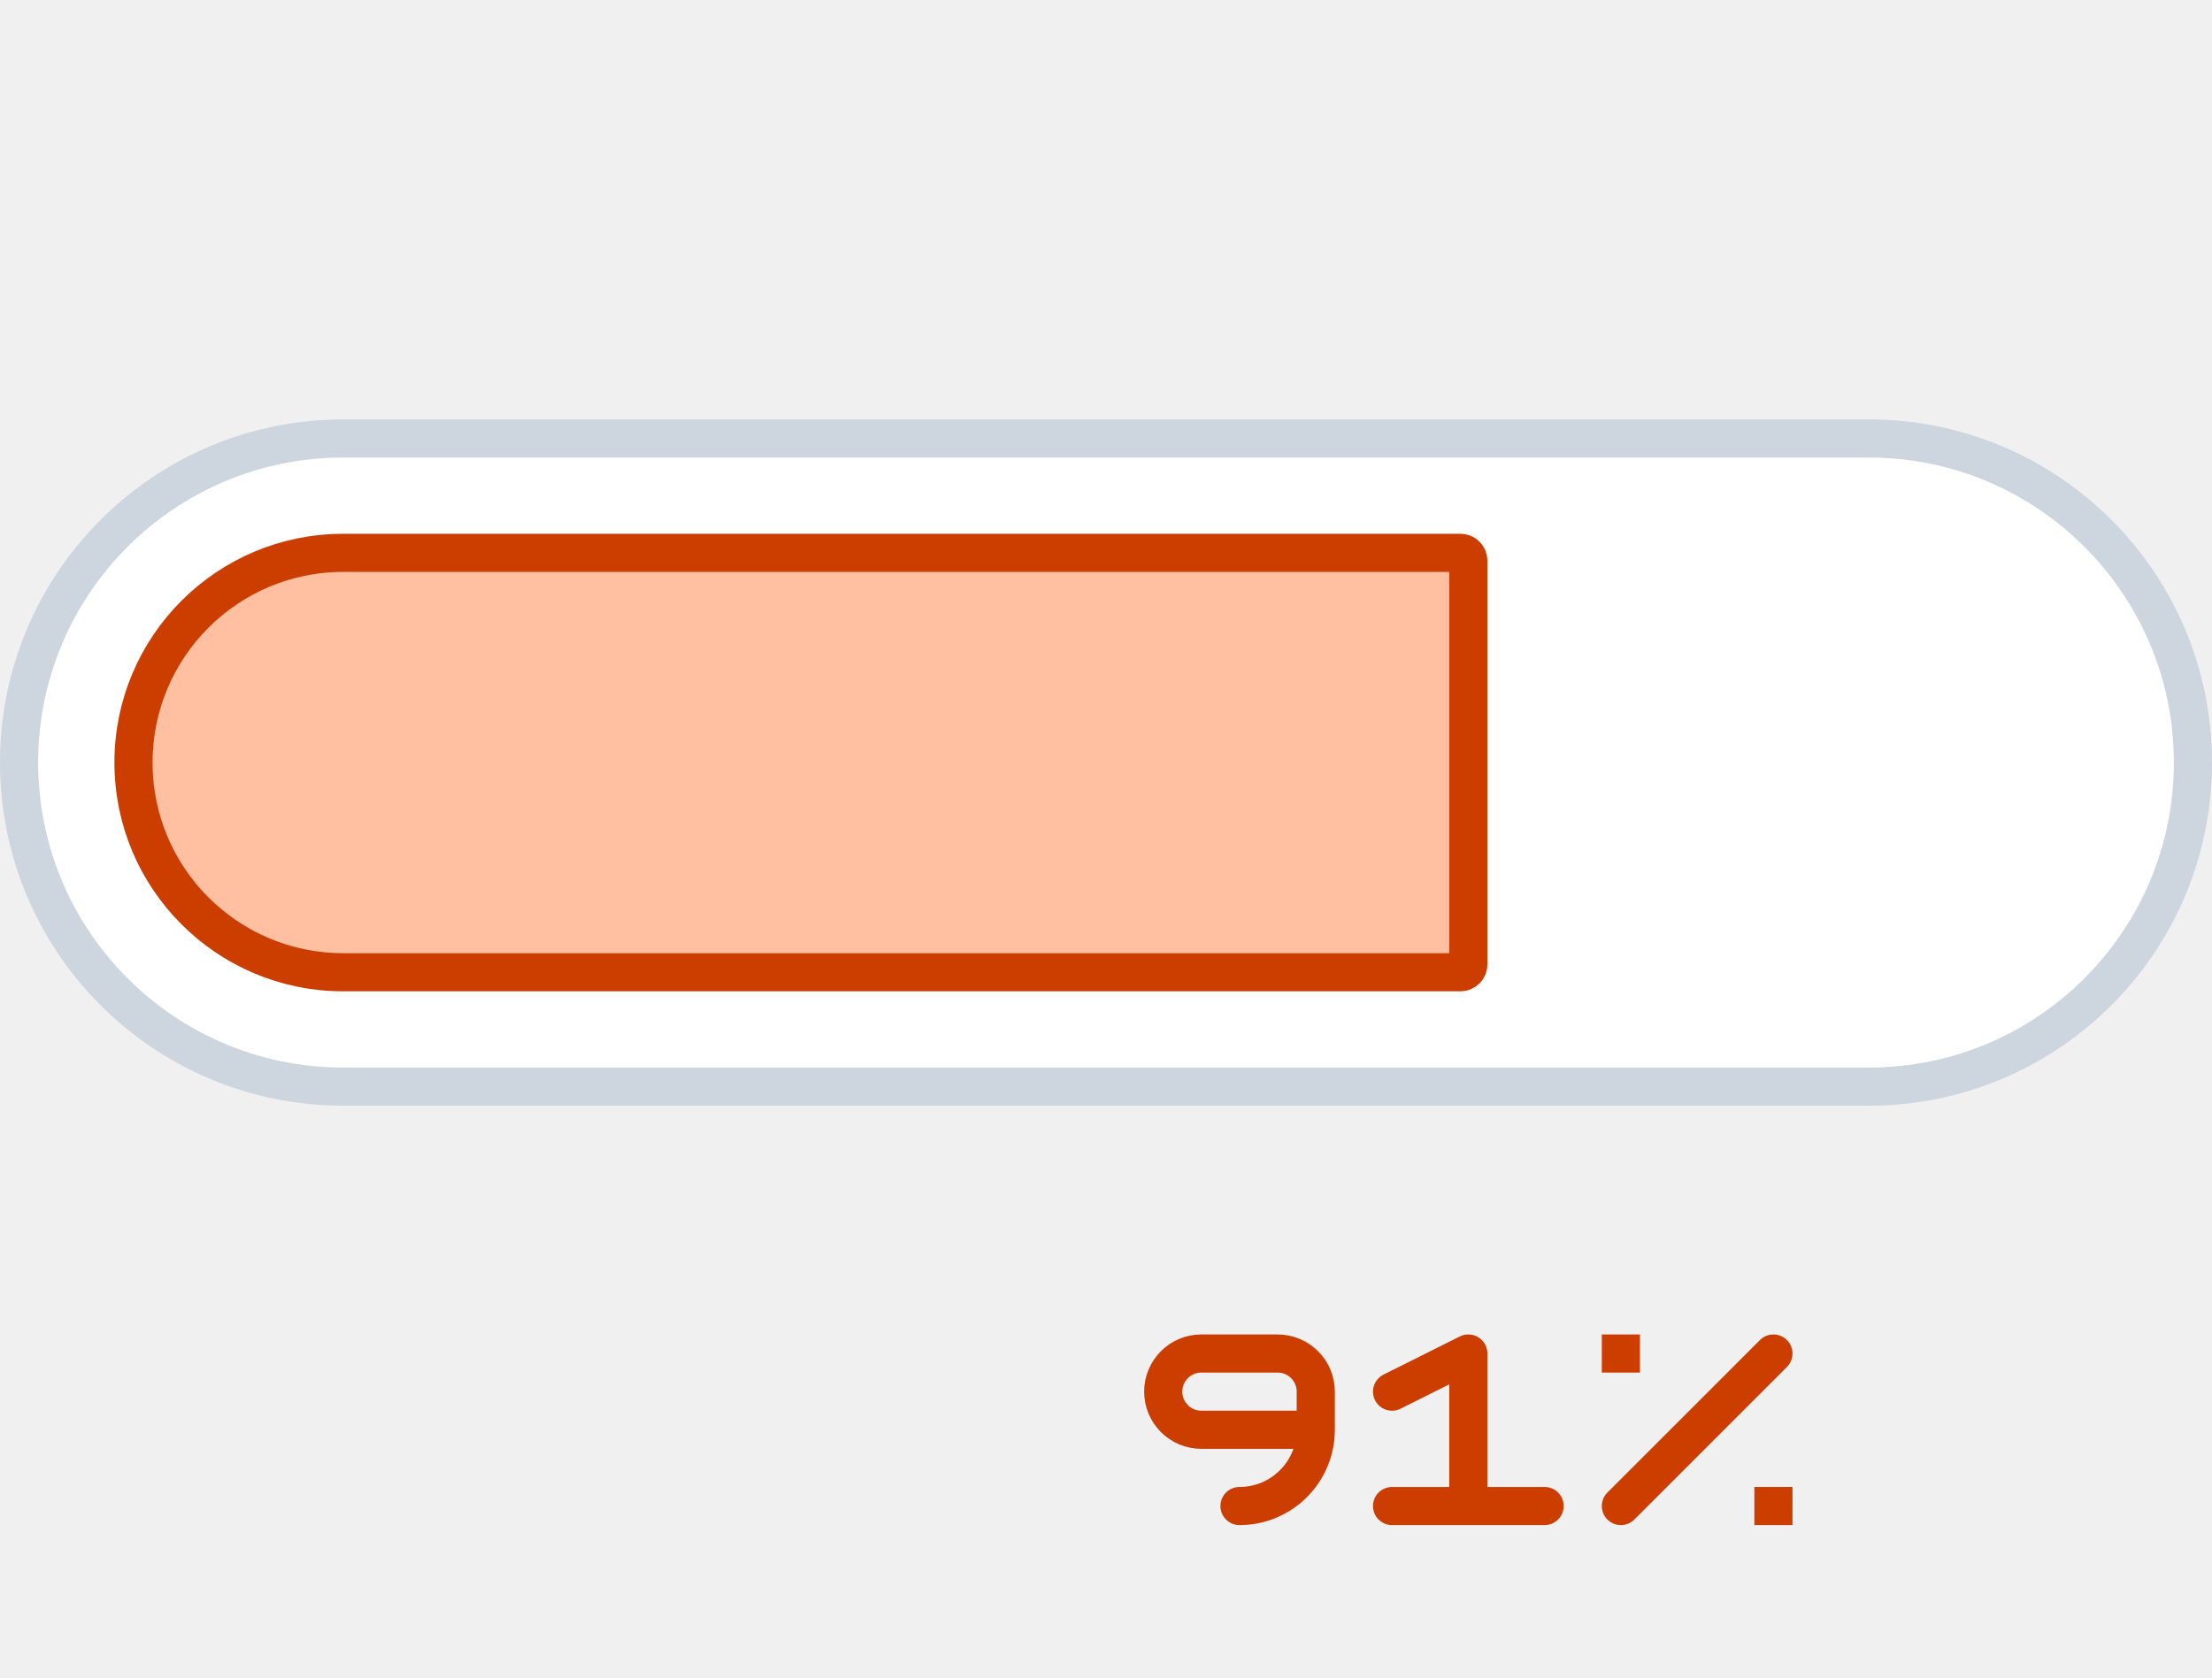
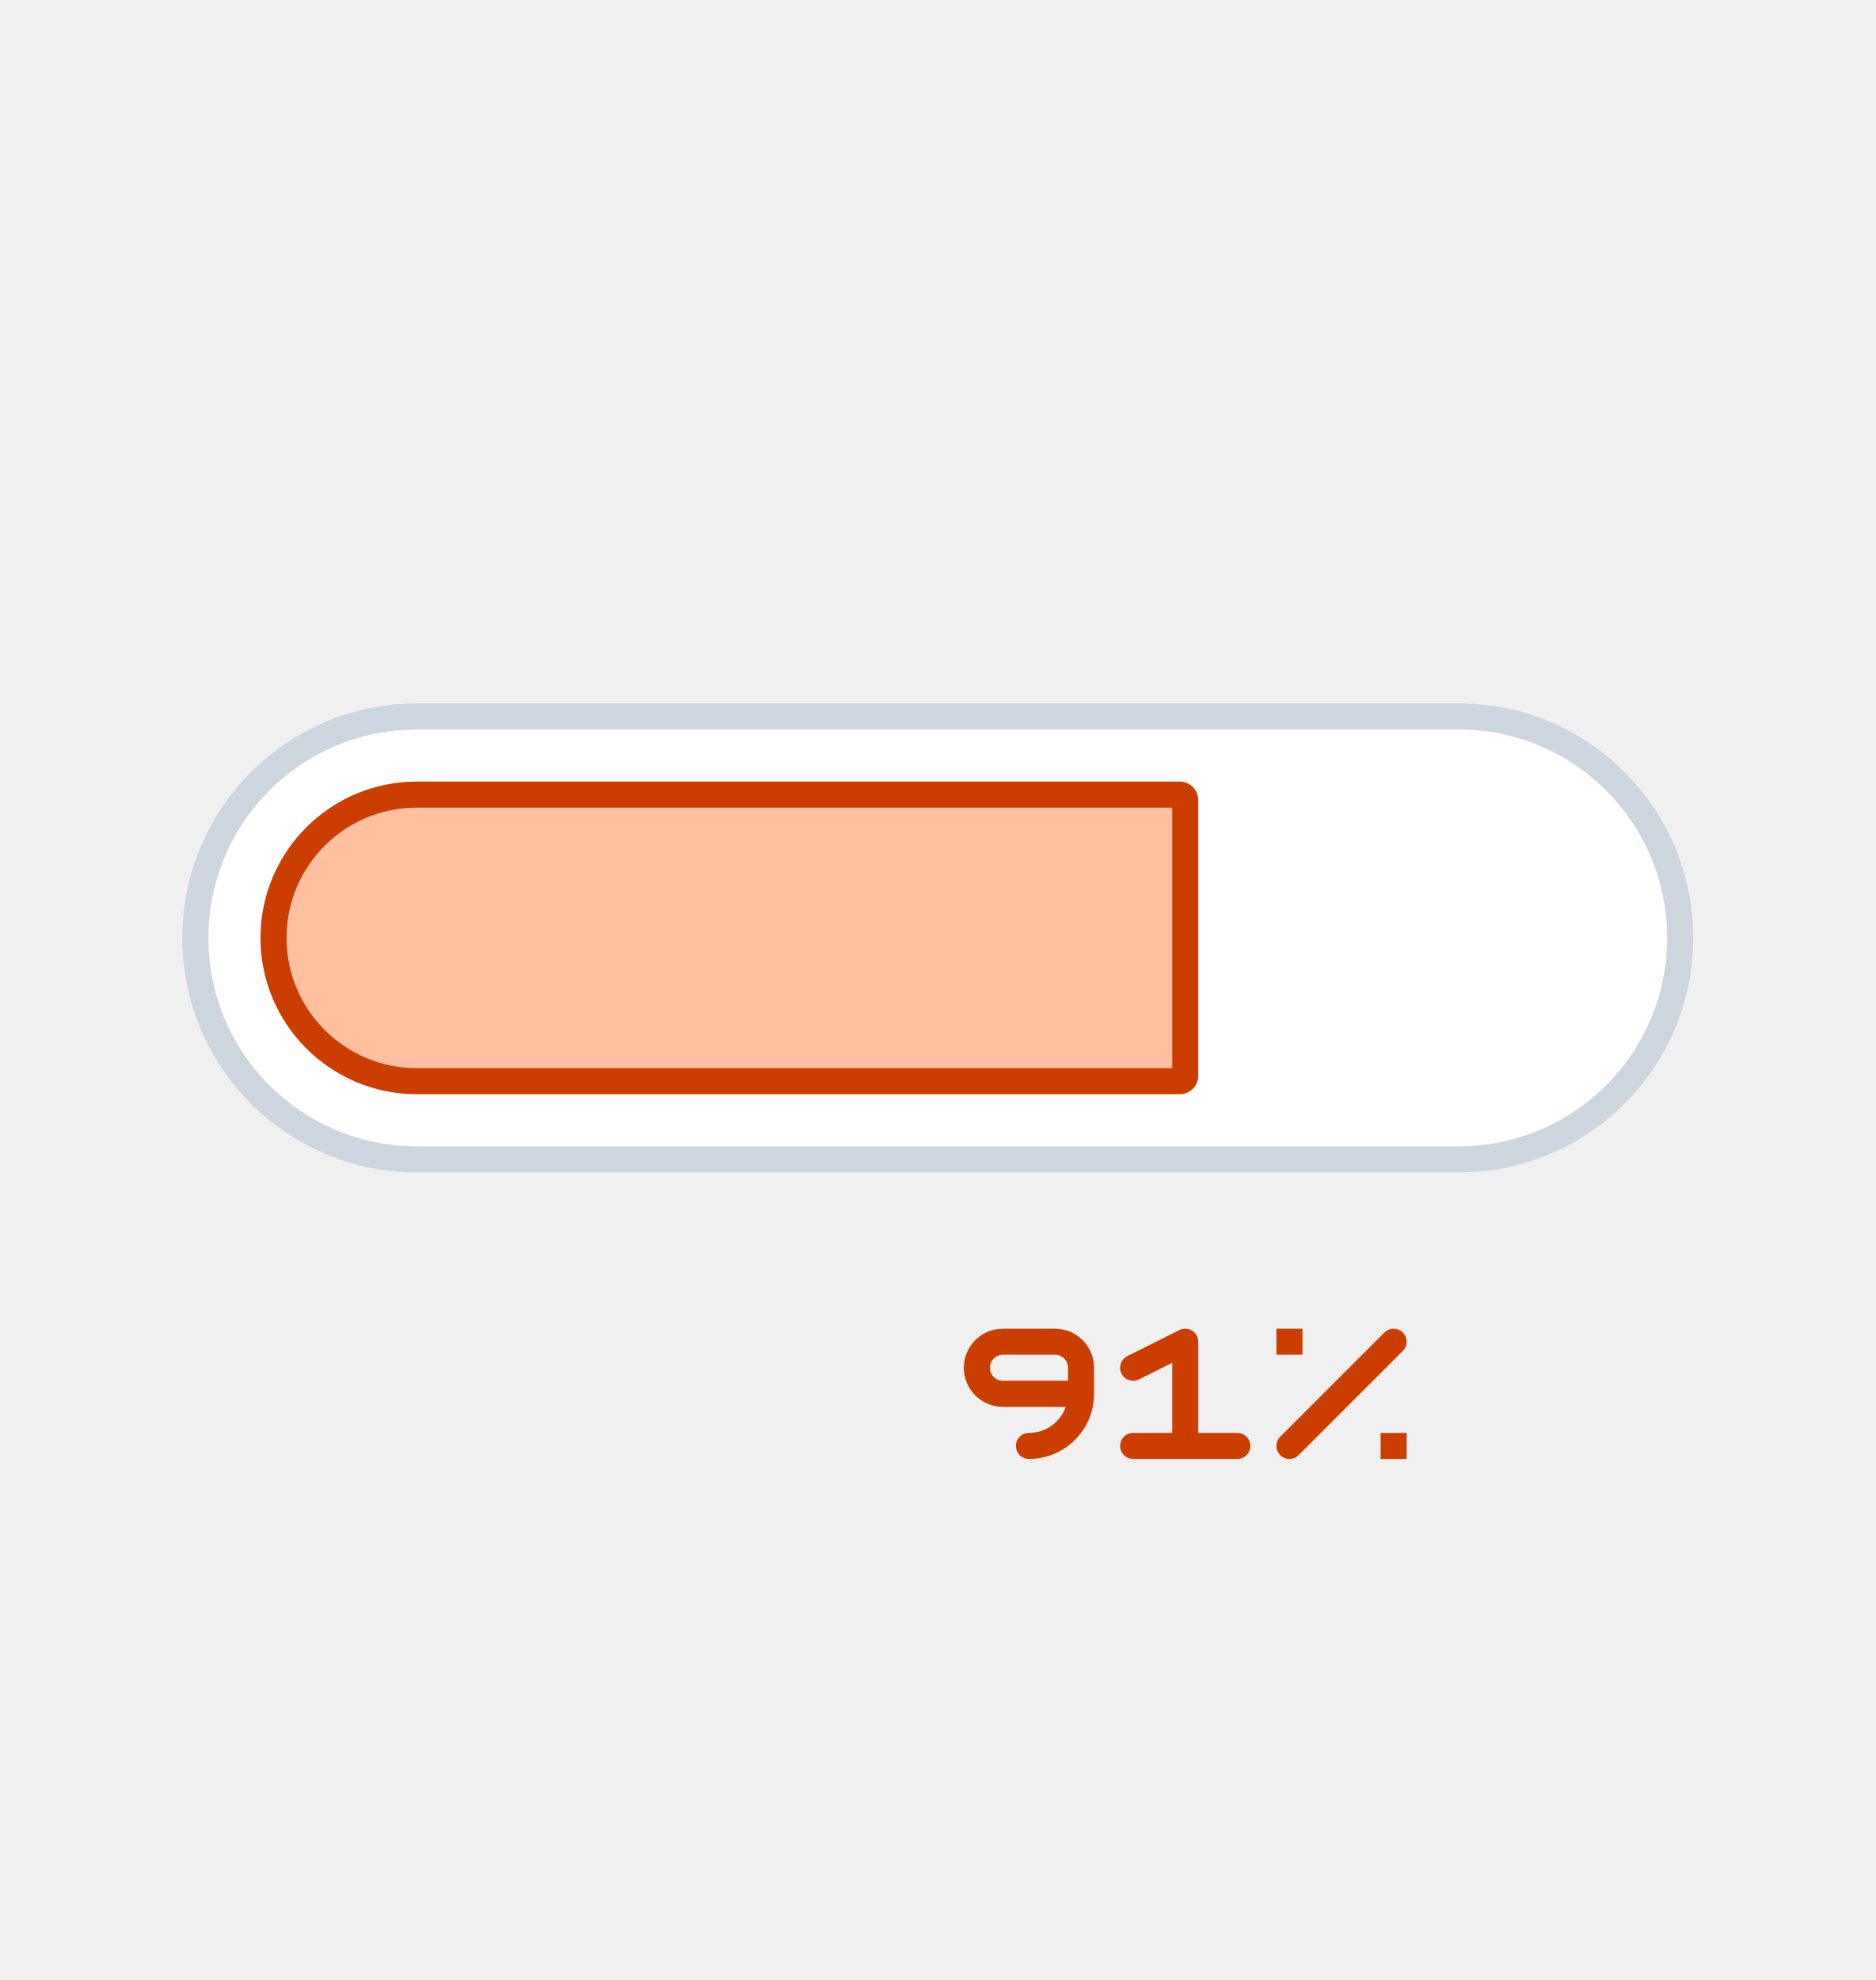
- <svg xmlns="http://www.w3.org/2000/svg" width="58" height="44" fill="none">
-   <rect width="57" height="17" x=".5" y="11.5" fill="#fff" rx="8.5" />
-   <rect width="57" height="17" x=".5" y="11.5" stroke="#CDD5DF" rx="8.5" />
-   <path fill="#FFBFA1" stroke="#CC3D00" d="M3.5 20A5.5 5.5 0 0 1 9 14.5h29.294c.114 0 .206.092.206.206v10.588a.206.206 0 0 1-.206.206H9A5.5 5.5 0 0 1 3.5 20Z" />
-   <path stroke="#CC3D00" stroke-linecap="round" stroke-linejoin="round" d="m46.5 35.5-4 4" />
-   <path fill="#CC3D00" d="M42 35h1v1h-1zM46 39h1v1h-1z" />
-   <path stroke="#CC3D00" stroke-linecap="round" stroke-linejoin="round" d="M36.5 39.5h2m2 0h-2m-2-3 2-1v4M32.5 39.5v0a2 2 0 0 0 2-2v0m0 0v-1a1 1 0 0 0-1-1h-2a1 1 0 0 0-1 1v0a1 1 0 0 0 1 1h3Z" />
+ <svg xmlns="http://www.w3.org/2000/svg" width="72" height="76" fill="none">
+   <rect width="57" height="17" x="7.5" y="27.5" fill="#fff" rx="8.5" />
+   <rect width="57" height="17" x="7.5" y="27.5" stroke="#CDD5DF" rx="8.5" />
+   <path fill="#FFBFA1" stroke="#CC3D00" d="M10.5 36a5.5 5.5 0 0 1 5.5-5.5h29.294c.114 0 .206.092.206.206v10.588a.206.206 0 0 1-.206.206H16a5.5 5.5 0 0 1-5.5-5.5Z" />
+   <path stroke="#CC3D00" stroke-linecap="round" stroke-linejoin="round" d="m53.5 51.5-4 4" />
+   <path fill="#CC3D00" d="M49 51h1v1h-1zM53 55h1v1h-1z" />
+   <path stroke="#CC3D00" stroke-linecap="round" stroke-linejoin="round" d="M43.5 55.5h2m2 0h-2m-2-3 2-1v4M39.5 55.5v0a2 2 0 0 0 2-2v0m0 0v-1a1 1 0 0 0-1-1h-2a1 1 0 0 0-1 1v0a1 1 0 0 0 1 1h3Z" />
</svg>
